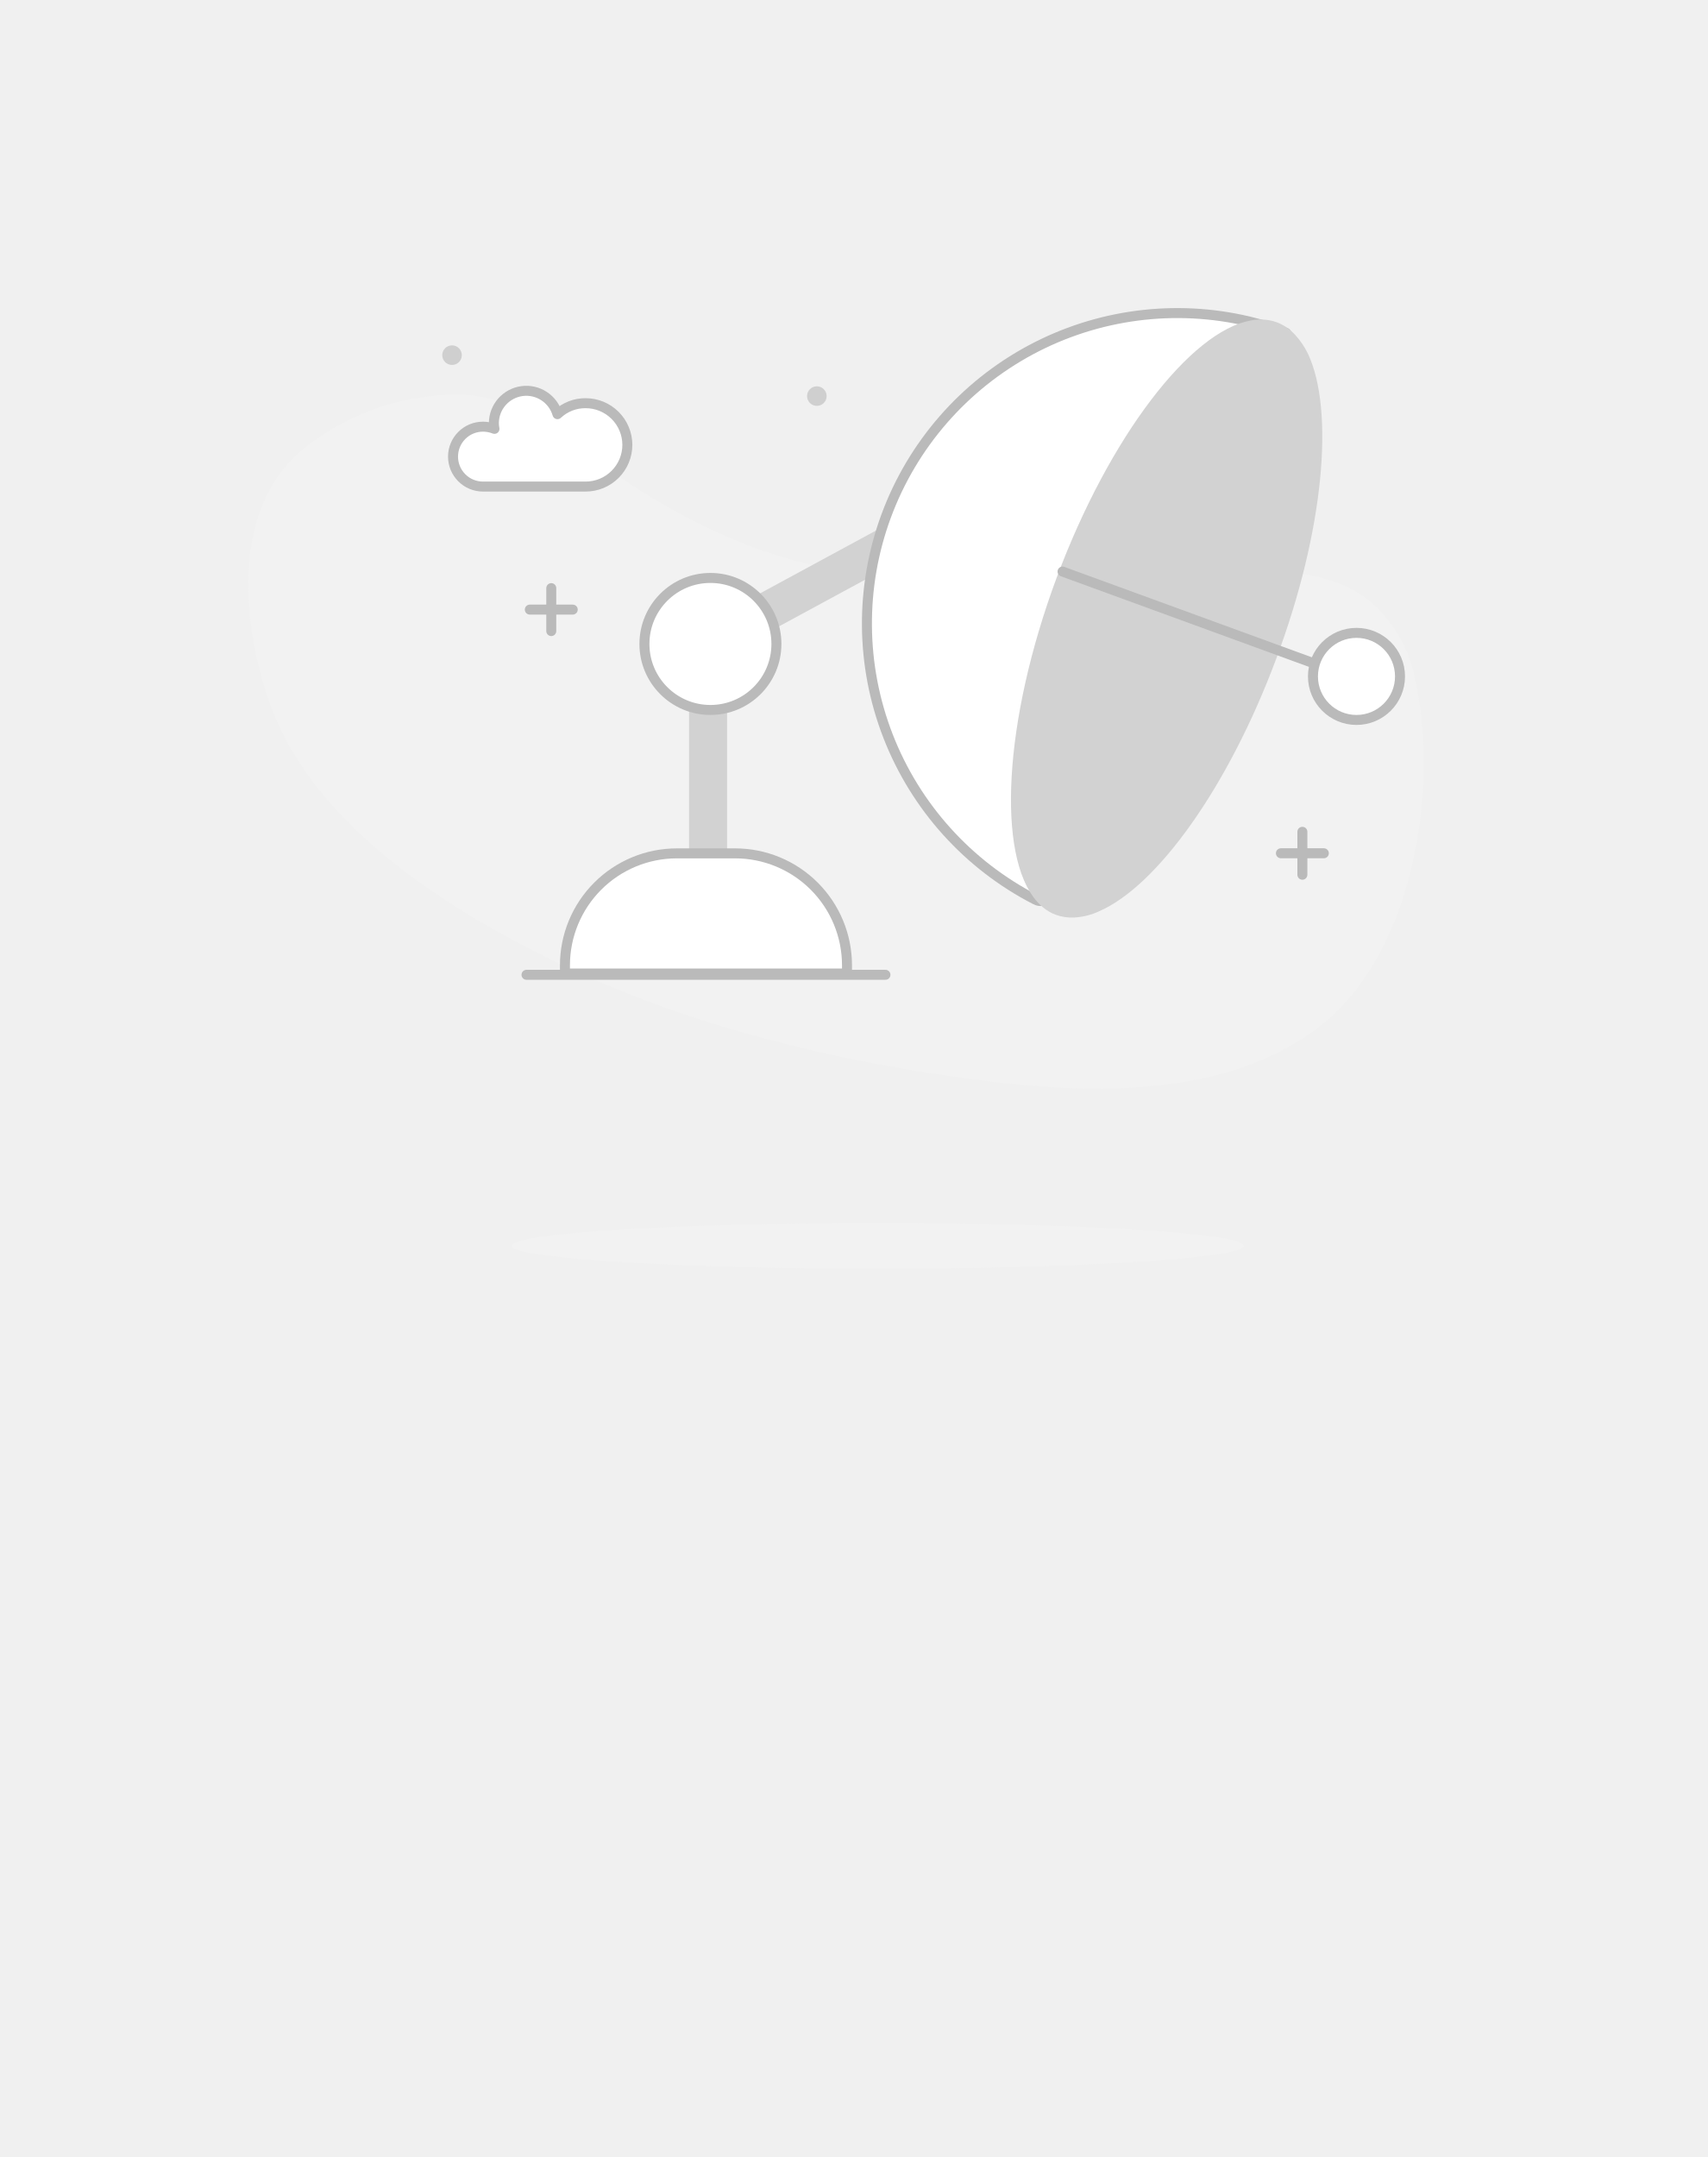
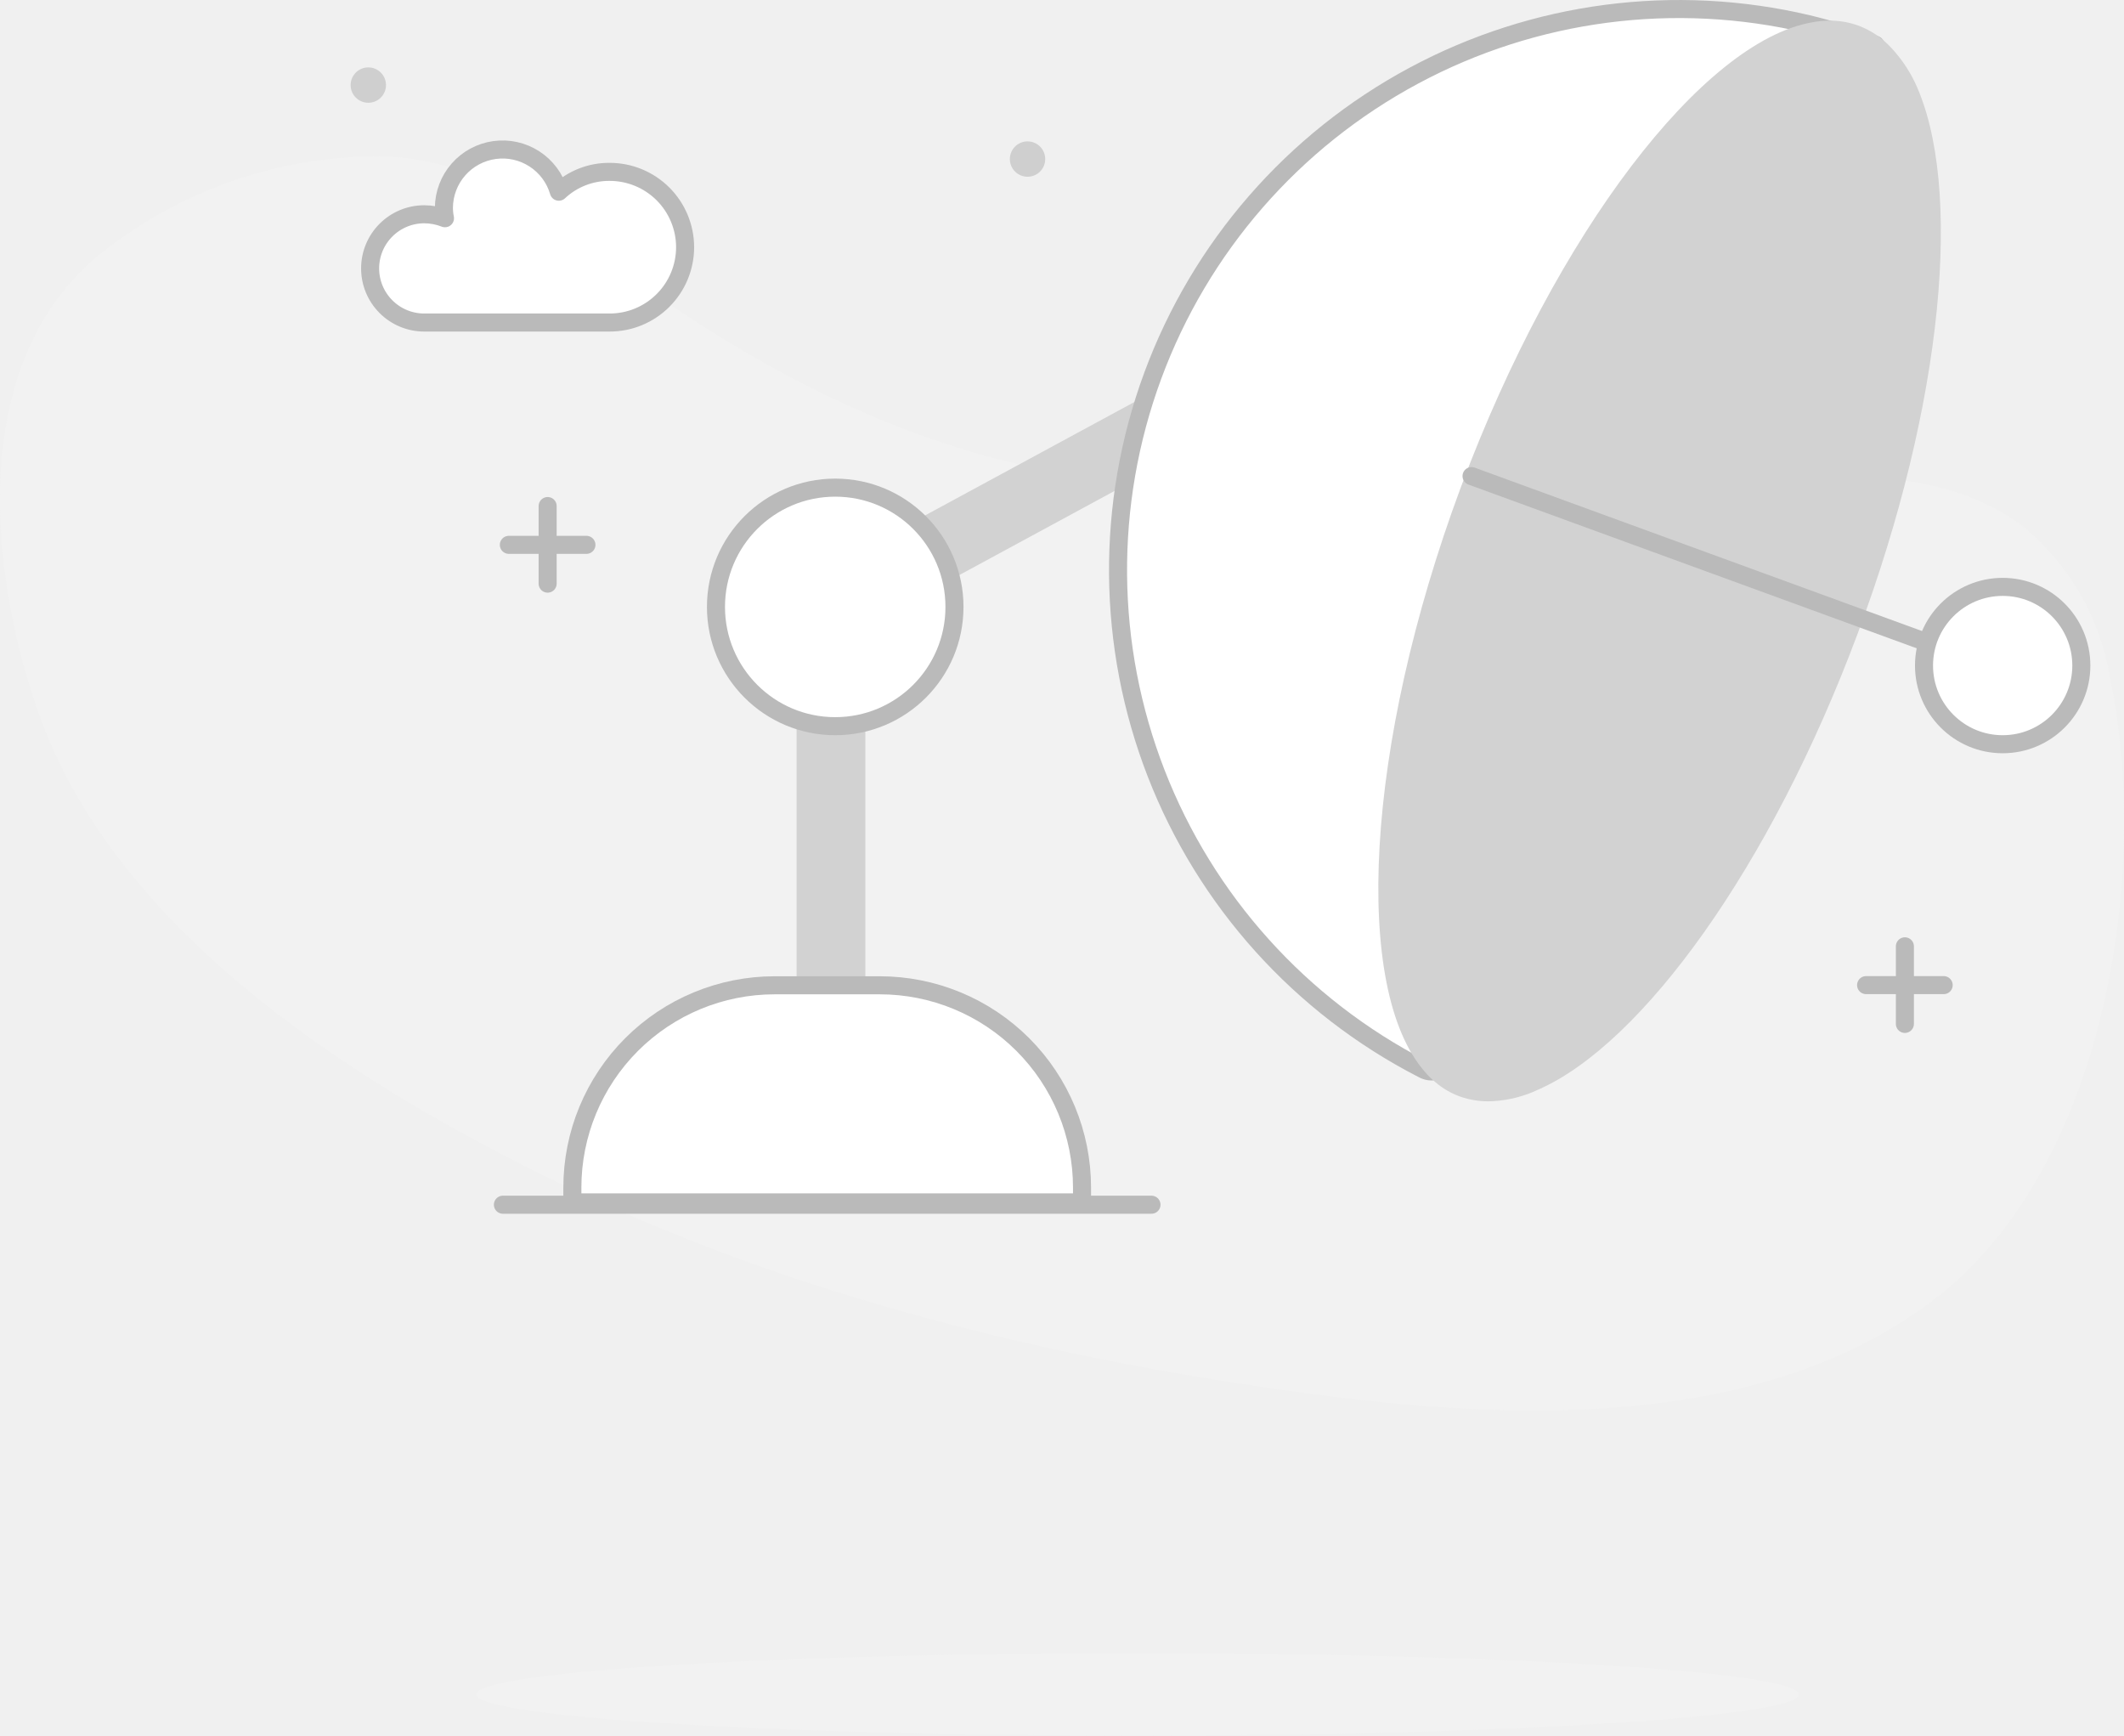
- <svg xmlns="http://www.w3.org/2000/svg" width="171" height="216" viewBox="0 0 171 216" fill="none">
+ <svg xmlns="http://www.w3.org/2000/svg" fill="none" viewBox="24.86 30.85 117.73 96.18">
  <path d="M104.175 58.625C95.815 58.625 87.315 58.295 79.355 56.075C71.395 53.855 64.415 49.705 57.995 44.845C53.805 41.675 49.995 39.165 44.565 39.545C39.252 39.825 34.171 41.81 30.075 45.205C23.165 51.205 24.215 62.435 26.975 70.305C31.125 82.155 43.765 90.385 54.505 95.755C66.915 101.955 80.505 105.555 94.215 107.625C106.215 109.445 121.585 110.765 131.965 102.945C141.505 95.755 144.125 79.345 141.785 68.255C141.219 64.981 139.476 62.026 136.885 59.945C130.185 55.055 120.195 58.325 112.665 58.485C109.865 58.545 106.995 58.615 104.175 58.625Z" fill="#F2F2F2" />
  <path d="M130.445 83.295V87.595" stroke="#BABABA" stroke-linecap="round" stroke-linejoin="round" />
  <path d="M128.295 85.445H132.595" stroke="#BABABA" stroke-linecap="round" stroke-linejoin="round" />
  <path d="M55.215 58.895V63.195" stroke="#BABABA" stroke-linecap="round" stroke-linejoin="round" />
  <path d="M53.065 61.045H57.365" stroke="#BABABA" stroke-linecap="round" stroke-linejoin="round" />
  <path d="M81.815 40.645C82.356 40.645 82.795 40.206 82.795 39.665C82.795 39.124 82.356 38.685 81.815 38.685C81.274 38.685 80.835 39.124 80.835 39.665C80.835 40.206 81.274 40.645 81.815 40.645Z" fill="#CFCFCF" />
  <path d="M45.275 36.545C45.816 36.545 46.255 36.106 46.255 35.565C46.255 35.024 45.816 34.585 45.275 34.585C44.734 34.585 44.295 35.024 44.295 35.565C44.295 36.106 44.734 36.545 45.275 36.545Z" fill="#CFCFCF" />
  <path d="M87.915 127.035C108.156 127.035 124.565 126.014 124.565 124.755C124.565 123.496 108.156 122.475 87.915 122.475C67.674 122.475 51.265 123.496 51.265 124.755C51.265 126.014 67.674 127.035 87.915 127.035Z" fill="#F2F2F2" />
  <path d="M72.825 61.395H69.015V87.735H72.825V61.395Z" fill="#D2D2D2" />
  <path d="M68.94 63.313L70.755 66.663L92.78 54.73L90.965 51.38L68.94 63.313Z" fill="#D2D2D2" />
  <path d="M67.795 85.455H73.625C76.598 85.455 79.45 86.636 81.552 88.738C83.654 90.841 84.835 93.692 84.835 96.665V97.485H56.585V96.665C56.585 93.692 57.766 90.841 59.868 88.738C61.971 86.636 64.822 85.455 67.795 85.455Z" fill="white" stroke="#BABABA" stroke-linecap="round" stroke-linejoin="round" />
  <path d="M88.685 97.615H52.735" stroke="#BABABA" stroke-linecap="round" stroke-linejoin="round" />
  <path d="M71.155 71.095C74.806 71.095 77.765 68.136 77.765 64.485C77.765 60.834 74.806 57.875 71.155 57.875C67.505 57.875 64.545 60.834 64.545 64.485C64.545 68.136 67.505 71.095 71.155 71.095Z" fill="white" stroke="#BABABA" stroke-linecap="round" stroke-linejoin="round" />
  <path d="M107.925 89.675C107.755 89.615 106.475 89.735 106.315 89.675C105.165 89.245 104.755 90.675 103.695 90.085C96.944 86.611 91.697 80.786 88.945 73.709C86.193 66.633 86.126 58.794 88.756 51.671C91.386 44.549 96.532 38.635 103.223 35.045C109.913 31.455 117.686 30.438 125.075 32.185C126.337 32.49 127.579 32.871 128.795 33.325C129.025 33.405 128.465 34.645 128.685 34.725L107.925 89.675Z" fill="white" stroke="#BABABA" stroke-linecap="round" stroke-linejoin="round" />
  <path d="M127.815 65.995C122.995 78.905 115.875 88.725 110.105 91.245C109.333 91.609 108.498 91.823 107.645 91.875C107 91.918 106.353 91.826 105.745 91.605C105.267 91.427 104.823 91.166 104.435 90.835C104.216 90.659 104.015 90.461 103.835 90.245C99.835 85.675 100.485 72.245 105.835 57.845C111.135 43.665 119.255 33.175 125.265 32.095C125.637 32.018 126.016 31.985 126.395 31.995C126.904 32.006 127.407 32.1 127.885 32.275C128.567 32.535 129.18 32.949 129.675 33.485C130.21 34.054 130.655 34.702 130.995 35.405C133.685 41.095 132.615 53.175 127.815 65.995Z" fill="#D2D2D2" />
  <path d="M106.425 57.235L137.665 68.645" stroke="#BABABA" stroke-linecap="round" stroke-linejoin="round" />
  <path d="M135.865 72.095C138.273 72.095 140.225 70.143 140.225 67.735C140.225 65.327 138.273 63.375 135.865 63.375C133.457 63.375 131.505 65.327 131.505 67.735C131.505 70.143 133.457 72.095 135.865 72.095Z" fill="white" stroke="#BABABA" stroke-linecap="round" stroke-linejoin="round" />
  <path d="M62.835 44.545C62.835 45.095 62.727 45.639 62.516 46.147C62.305 46.655 61.996 47.116 61.607 47.504C61.218 47.892 60.756 48.2 60.248 48.41C59.739 48.619 59.195 48.726 58.645 48.725H48.375C47.579 48.725 46.816 48.409 46.254 47.846C45.691 47.284 45.375 46.521 45.375 45.725C45.375 44.929 45.691 44.166 46.254 43.604C46.816 43.041 47.579 42.725 48.375 42.725C48.769 42.726 49.159 42.8 49.525 42.945C49.485 42.751 49.465 42.553 49.465 42.355C49.472 41.575 49.759 40.824 50.274 40.238C50.789 39.653 51.498 39.272 52.27 39.165C53.043 39.058 53.828 39.233 54.482 39.657C55.137 40.081 55.617 40.726 55.835 41.475C56.596 40.762 57.602 40.368 58.645 40.375C59.194 40.374 59.738 40.48 60.245 40.689C60.753 40.898 61.215 41.205 61.604 41.592C61.993 41.979 62.302 42.44 62.513 42.946C62.724 43.453 62.834 43.996 62.835 44.545Z" fill="white" stroke="#BABABA" stroke-linecap="round" stroke-linejoin="round" />
</svg>
